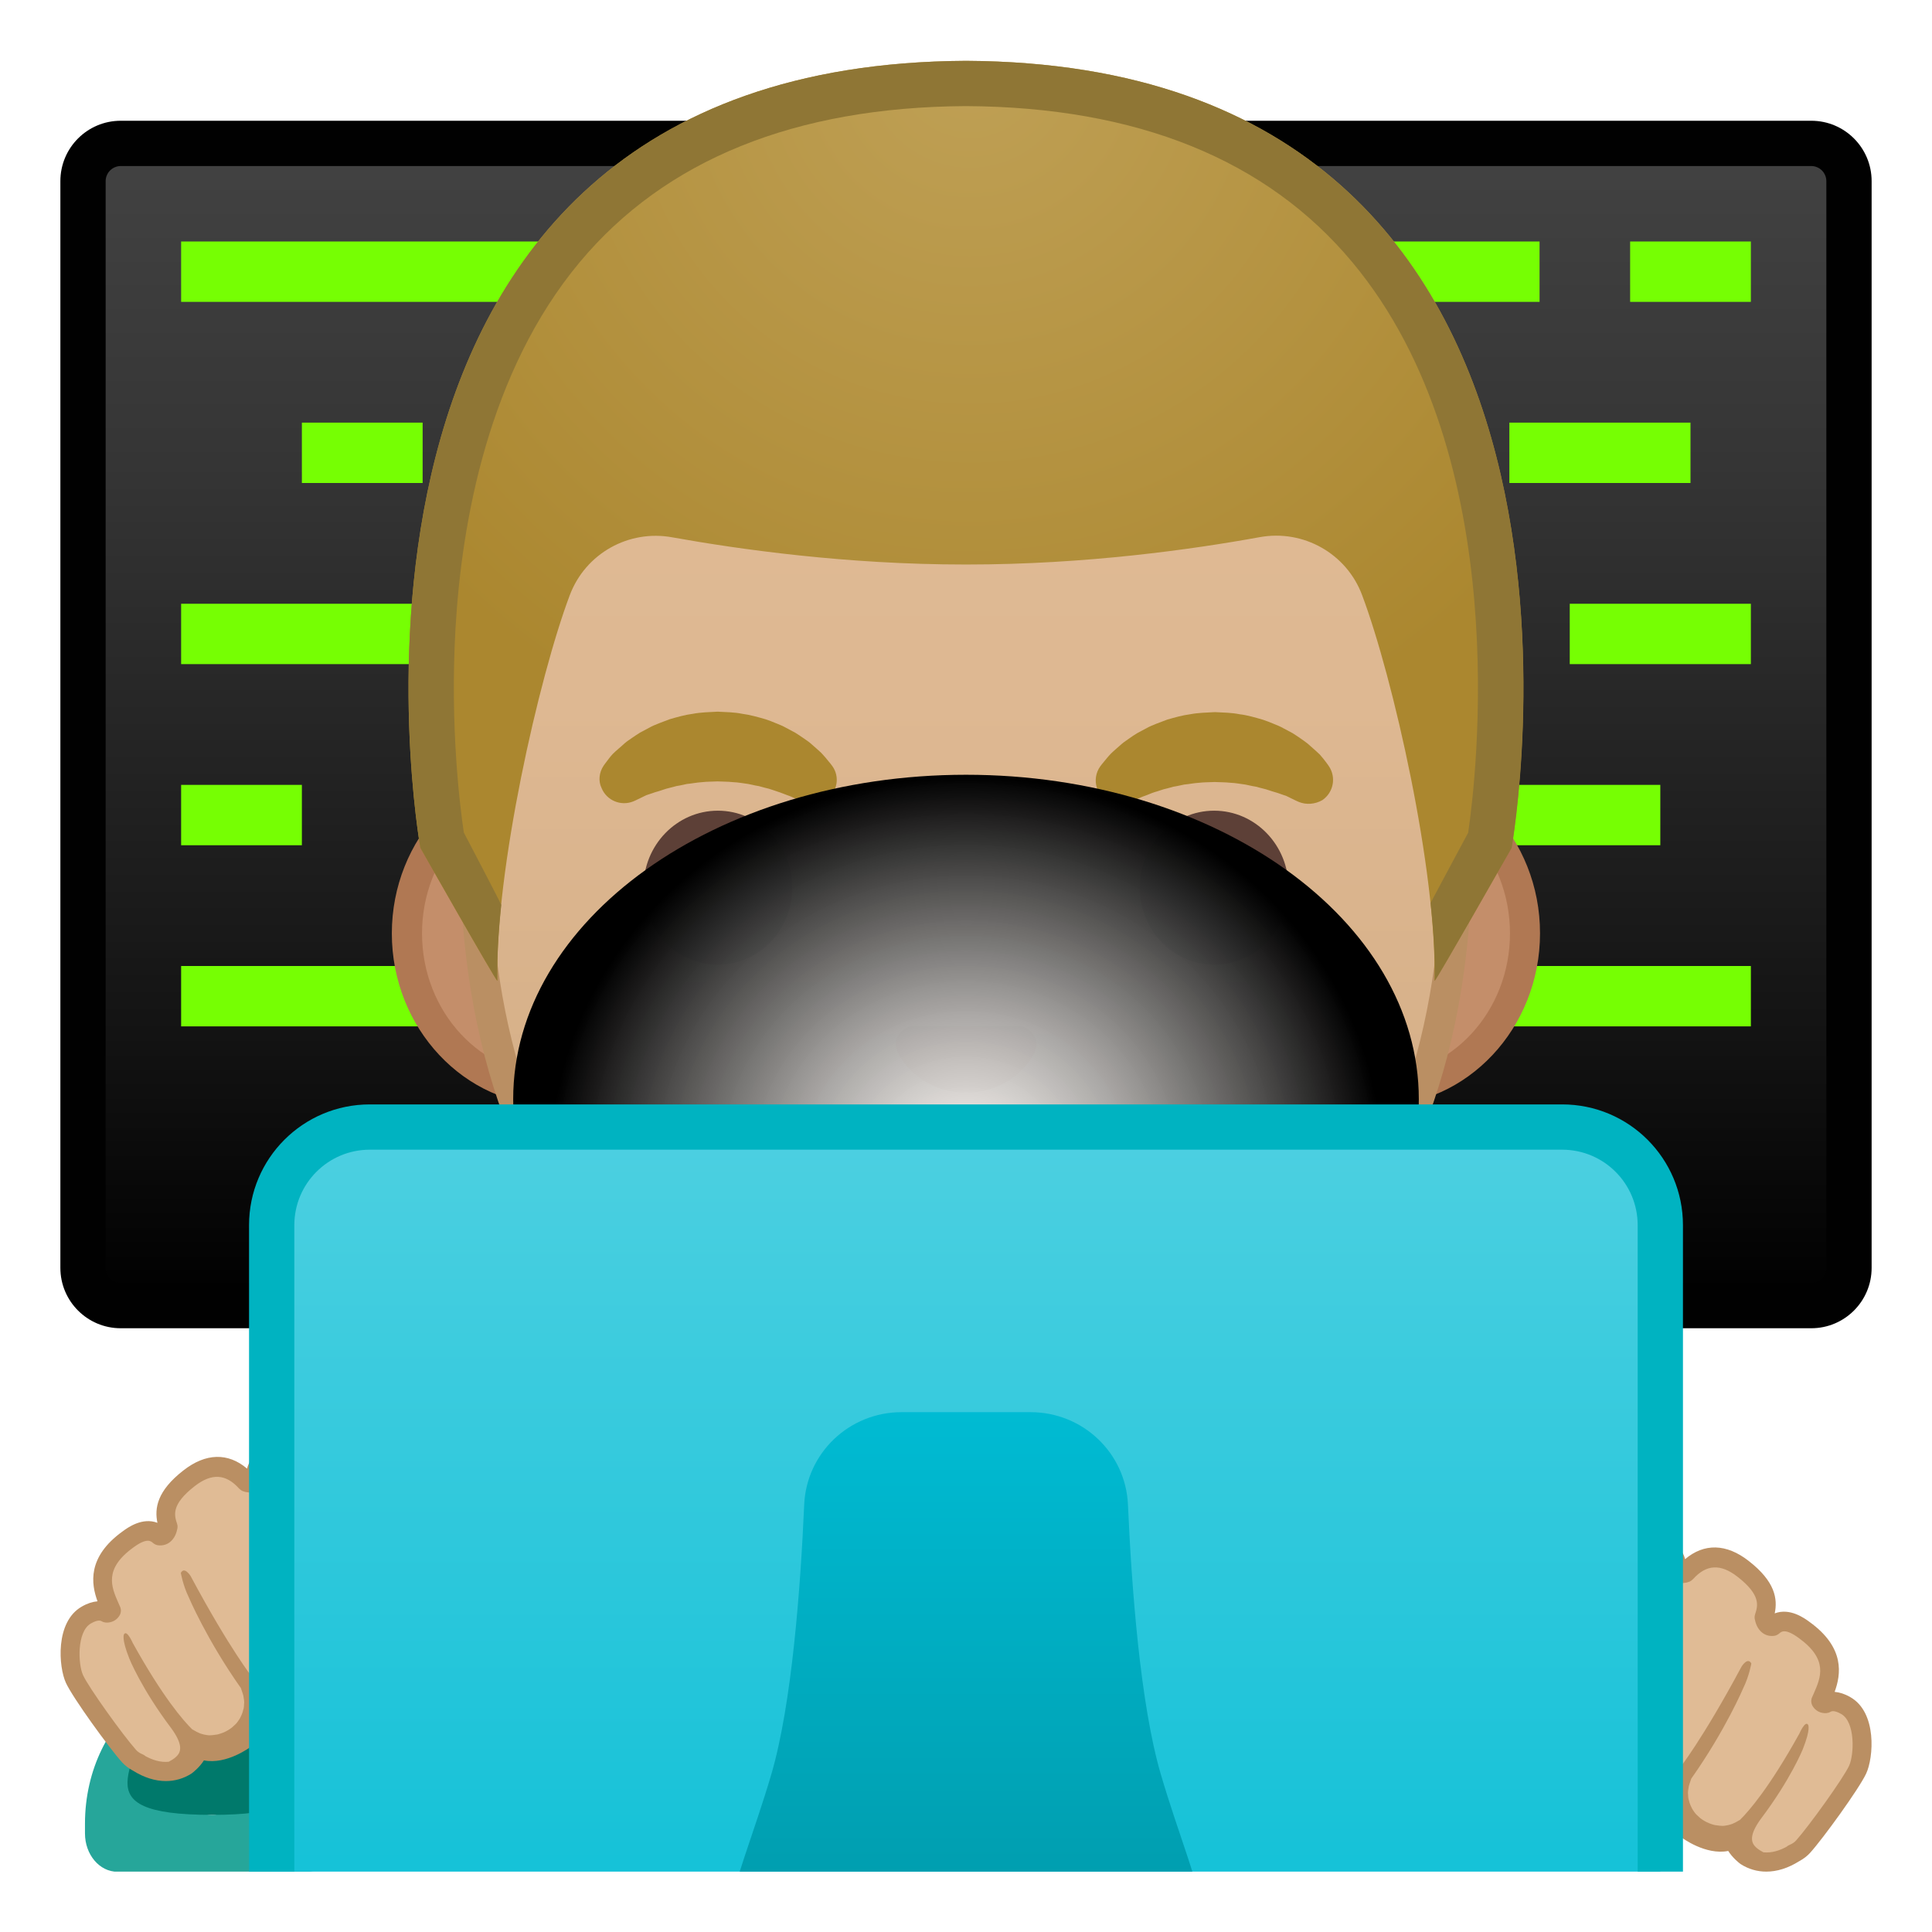
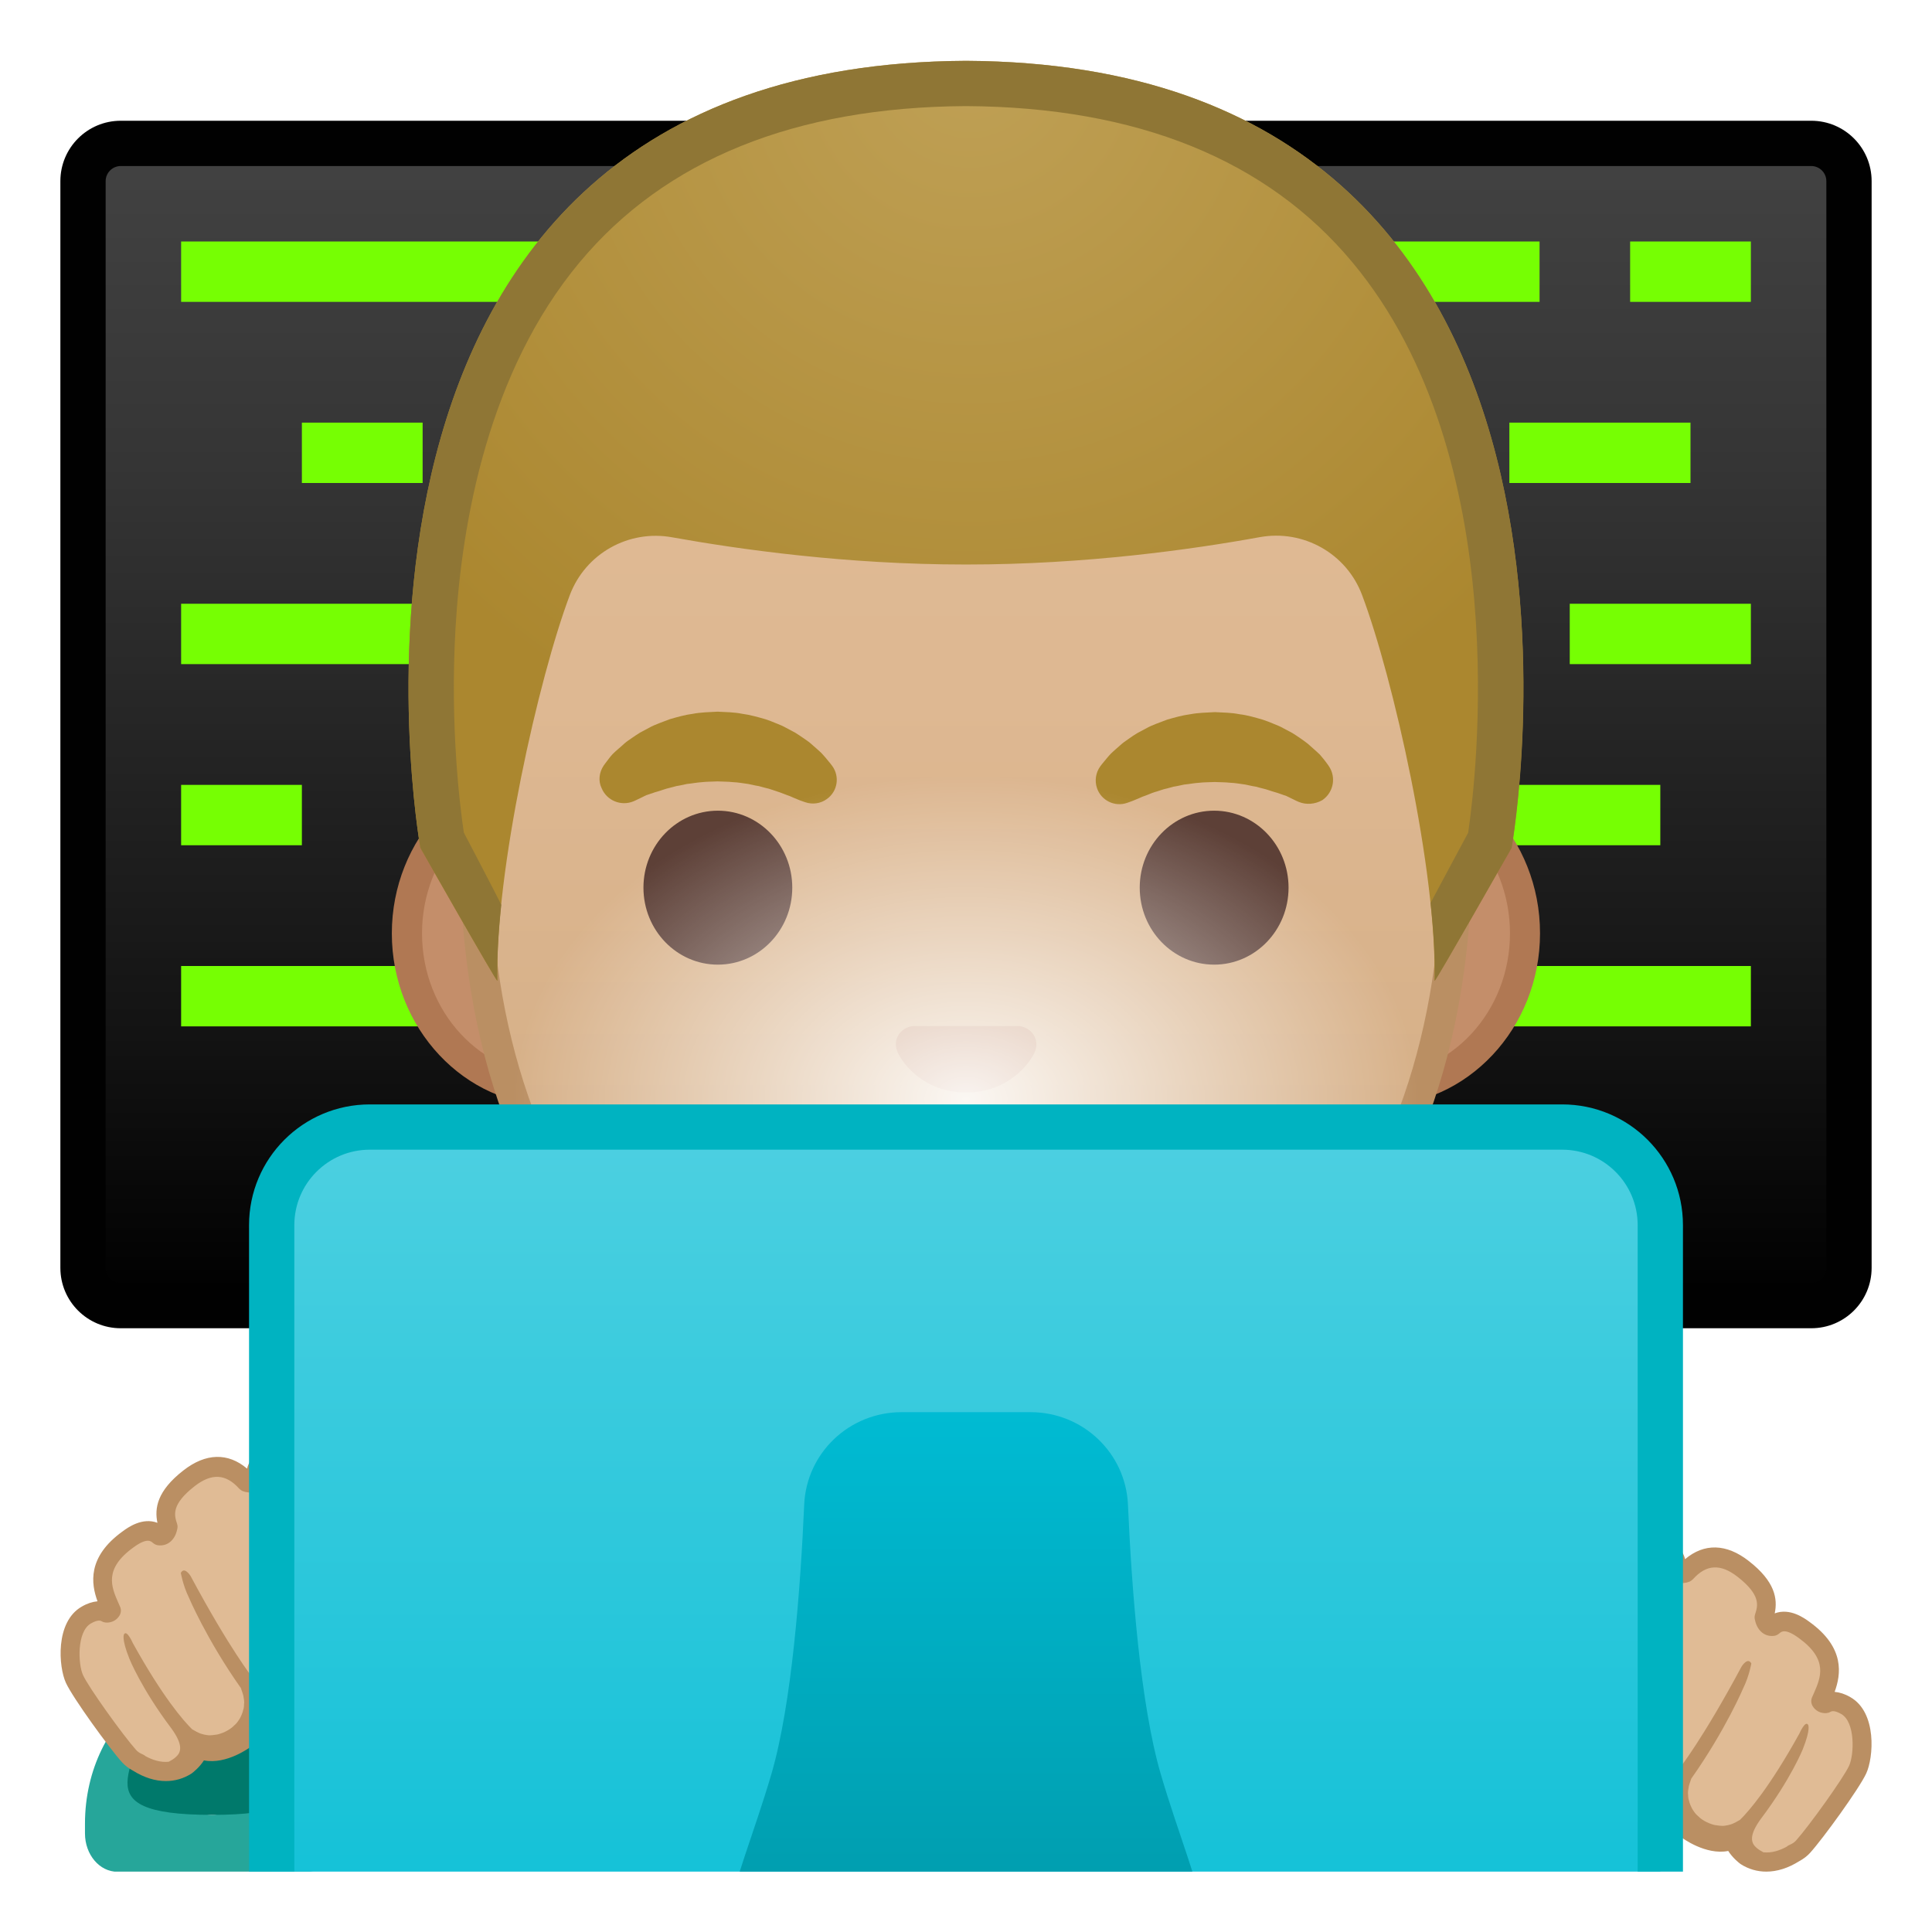
<svg xmlns="http://www.w3.org/2000/svg" xmlns:xlink="http://www.w3.org/1999/xlink" width="128" height="128" style="enable-background:new 0 0 128 128;">
  <g>
    <defs>
      <rect id="SVGID_1_" height="120" width="120" x="4" y="4" />
    </defs>
    <clipPath id="SVGID_2_">
      <use style="overflow:visible;" xlink:href="#SVGID_1_" />
    </clipPath>
    <g style="clip-path:url(#SVGID_2_);">
      <g>
        <linearGradient id="SVGID_3_" gradientUnits="userSpaceOnUse" x1="64" x2="64" y1="9.991" y2="86.57">
          <stop offset="3.247793e-03" style="stop-color:#424242" />
          <stop offset="0.271" style="stop-color:#353535" />
          <stop offset="0.764" style="stop-color:#131313" />
          <stop offset="1" style="stop-color:#000000" />
        </linearGradient>
        <path d="M8,86.5c-1.38,0-2.5-1.12-2.5-2.5V12c0-1.38,1.12-2.5,2.5-2.5h112 c1.38,0,2.5,1.12,2.5,2.5v72c0,1.38-1.12,2.5-2.5,2.5H8z" style="fill:url(#SVGID_3_);" />
        <path d="M120,11c0.55,0,1,0.45,1,1v72c0,0.55-0.45,1-1,1H8c-0.55,0-1-0.45-1-1V12c0-0.55,0.45-1,1-1H120 M120,8H8 c-2.21,0-4,1.79-4,4v72c0,2.21,1.79,4,4,4h112c2.21,0,4-1.79,4-4V12C124,9.79,122.21,8,120,8L120,8z" fill="#010101" />
      </g>
      <g>
        <rect height="4" style="fill:#76FF03;" width="24" x="12" y="16" />
        <rect height="4" style="fill:#76FF03;" width="16" x="86" y="16" />
        <rect height="4" style="fill:#76FF03;" width="8" x="108" y="16" />
        <rect height="4" style="fill:#76FF03;" width="8" x="20" y="28" />
        <rect height="4" style="fill:#76FF03;" width="16" x="12" y="40" />
        <rect height="4" style="fill:#76FF03;" width="8" x="12" y="52" />
        <rect height="4" style="fill:#76FF03;" width="12" x="98" y="52" />
        <rect height="4" style="fill:#76FF03;" width="12" x="104" y="40" />
        <rect height="4" style="fill:#76FF03;" width="16" x="12" y="64" />
        <rect height="4" style="fill:#76FF03;" width="20" x="96" y="64" />
        <rect height="4" style="fill:#76FF03;" width="12" x="100" y="28" />
      </g>
    </g>
    <g style="clip-path:url(#SVGID_2_);">
      <g>
        <path d="M36.67,72.26c-5.36,0-9.71-4.67-9.71-10.41s4.36-10.41,9.71-10.41h54.65 c5.36,0,9.71,4.67,9.71,10.41s-4.36,10.41-9.71,10.41H36.67z" style="fill:#C48E6A;" />
        <path d="M91.33,52.43c4.8,0,8.71,4.22,8.71,9.41s-3.91,9.41-8.71,9.41h-7.37H44.04h-7.37 c-4.8,0-8.71-4.22-8.71-9.41s3.91-9.41,8.71-9.41h7.37h39.91H91.33 M91.33,50.43h-7.37H44.04h-7.37 c-5.89,0-10.71,5.14-10.71,11.41c0,6.28,4.82,11.41,10.71,11.41h7.37h39.91h7.37c5.89,0,10.71-5.14,10.71-11.41 C102.04,55.57,97.22,50.43,91.33,50.43L91.33,50.43z" style="fill:#B07853;" />
      </g>
      <g>
        <linearGradient id="SVGID_4_" gradientUnits="userSpaceOnUse" x1="64" x2="64" y1="94.591" y2="12.825">
          <stop offset="0" style="stop-color:#CCA47A" />
          <stop offset="0.257" style="stop-color:#D6B088" />
          <stop offset="0.589" style="stop-color:#DEB892" />
          <stop offset="1" style="stop-color:#E0BB95" />
        </linearGradient>
        <path d="M64,95.27c-15.66,0-32.52-12.14-32.52-38.81c0-12.38,3.56-23.79,10.02-32.13 c6.05-7.8,14.25-12.27,22.5-12.27s16.45,4.47,22.5,12.27c6.46,8.34,10.02,19.75,10.02,32.13c0,12.09-3.51,22.19-10.14,29.21 C80.52,91.86,72.57,95.27,64,95.27z" style="fill:url(#SVGID_4_);" />
        <path d="M64,13.07L64,13.07c7.94,0,15.85,4.33,21.71,11.88c6.33,8.16,9.81,19.35,9.81,31.52 c0,11.83-3.41,21.7-9.87,28.52c-5.67,5.99-13.36,9.29-21.65,9.29c-8.29,0-15.98-3.3-21.65-9.29 c-6.46-6.82-9.87-16.69-9.87-28.52c0-12.16,3.49-23.35,9.81-31.52C48.15,17.4,56.06,13.07,64,13.07 M64,11.07L64,11.07 L64,11.07c-17.4,0-33.52,18.61-33.52,45.39c0,26.64,16.61,39.81,33.52,39.81S97.52,83.1,97.52,56.46 C97.52,29.68,81.4,11.07,64,11.07L64,11.07z" style="fill:#BA8F63;" />
      </g>
      <g>
        <g>
          <g>
            <path d="M39.99,50.73c0,0,0.13-0.19,0.38-0.51c0.07-0.08,0.12-0.16,0.22-0.26 c0.11-0.11,0.23-0.22,0.37-0.34c0.14-0.12,0.28-0.24,0.43-0.38c0.15-0.13,0.31-0.23,0.48-0.35c0.17-0.11,0.34-0.24,0.53-0.35 c0.19-0.1,0.4-0.21,0.6-0.32c0.21-0.12,0.43-0.21,0.66-0.3c0.23-0.09,0.47-0.18,0.71-0.27c0.49-0.14,1-0.29,1.54-0.36 c0.53-0.1,1.08-0.11,1.63-0.14c0.55,0.03,1.09,0.03,1.63,0.14c0.53,0.07,1.05,0.22,1.54,0.36c0.24,0.08,0.48,0.17,0.71,0.27 c0.23,0.09,0.45,0.18,0.66,0.3c0.21,0.11,0.41,0.22,0.6,0.32c0.19,0.11,0.36,0.24,0.53,0.35c0.17,0.12,0.33,0.22,0.47,0.34 c0.14,0.12,0.27,0.24,0.4,0.35c0.12,0.11,0.24,0.21,0.34,0.31c0.1,0.1,0.18,0.21,0.26,0.29c0.31,0.36,0.46,0.57,0.46,0.57 c0.51,0.7,0.35,1.69-0.36,2.19c-0.43,0.31-0.96,0.37-1.43,0.21l-0.29-0.1c0,0-0.19-0.07-0.49-0.2 c-0.08-0.03-0.15-0.07-0.25-0.11c-0.1-0.03-0.19-0.07-0.3-0.11c-0.21-0.08-0.44-0.17-0.7-0.25c-0.13-0.04-0.26-0.09-0.4-0.13 c-0.14-0.03-0.28-0.07-0.43-0.11c-0.07-0.02-0.15-0.04-0.22-0.06c-0.08-0.01-0.15-0.03-0.23-0.04 c-0.16-0.03-0.31-0.07-0.47-0.1c-0.33-0.04-0.66-0.11-1-0.12c-0.34-0.04-0.69-0.03-1.03-0.05c-0.35,0.02-0.7,0.01-1.03,0.05 c-0.34,0.02-0.67,0.09-1,0.12c-0.16,0.03-0.31,0.07-0.47,0.1c-0.08,0.01-0.16,0.03-0.23,0.04c-0.07,0.02-0.15,0.04-0.22,0.06 c-0.15,0.04-0.29,0.07-0.43,0.11c-0.14,0.04-0.27,0.09-0.4,0.13c-0.13,0.04-0.25,0.08-0.37,0.11c-0.1,0.04-0.2,0.07-0.29,0.1 c-0.09,0.03-0.18,0.06-0.27,0.09c-0.1,0.04-0.2,0.1-0.29,0.14c-0.36,0.18-0.57,0.27-0.57,0.27c-0.83,0.34-1.77-0.05-2.11-0.87 C39.62,51.74,39.7,51.16,39.99,50.73z" style="fill:#AB872F;" />
            <ellipse cx="47.56" cy="58.81" rx="4.93" ry="5.1" style="fill:#5D4037;" />
          </g>
          <g>
            <path d="M86.05,53.13c0,0-0.22-0.09-0.57-0.27c-0.09-0.04-0.19-0.1-0.29-0.14 c-0.09-0.02-0.18-0.06-0.27-0.09c-0.09-0.03-0.19-0.07-0.29-0.1c-0.12-0.04-0.24-0.07-0.37-0.11 c-0.13-0.04-0.26-0.09-0.4-0.13c-0.14-0.04-0.28-0.07-0.43-0.11c-0.07-0.02-0.15-0.04-0.22-0.06 c-0.08-0.01-0.15-0.03-0.23-0.04c-0.16-0.03-0.31-0.07-0.47-0.1c-0.33-0.04-0.66-0.11-1-0.12c-0.34-0.04-0.69-0.03-1.03-0.05 c-0.35,0.02-0.7,0.01-1.03,0.05c-0.34,0.02-0.67,0.09-1,0.12c-0.16,0.03-0.31,0.07-0.47,0.1c-0.08,0.01-0.16,0.03-0.23,0.04 c-0.07,0.02-0.15,0.04-0.22,0.06c-0.15,0.04-0.29,0.08-0.43,0.11c-0.14,0.04-0.27,0.09-0.4,0.13 c-0.26,0.07-0.49,0.16-0.7,0.25c-0.11,0.04-0.2,0.08-0.3,0.11c-0.09,0.04-0.17,0.08-0.25,0.11c-0.3,0.13-0.49,0.2-0.49,0.2 l-0.28,0.1c-0.82,0.29-1.72-0.15-2-0.97c-0.17-0.5-0.08-1.03,0.21-1.44c0,0,0.16-0.22,0.46-0.57 c0.08-0.09,0.16-0.19,0.26-0.29c0.1-0.1,0.22-0.2,0.34-0.31c0.12-0.11,0.26-0.23,0.4-0.35c0.14-0.12,0.31-0.22,0.47-0.34 c0.17-0.12,0.34-0.24,0.53-0.35c0.19-0.1,0.4-0.21,0.6-0.32c0.21-0.12,0.43-0.21,0.66-0.3c0.23-0.09,0.46-0.18,0.71-0.27 c0.49-0.14,1-0.29,1.54-0.36c0.53-0.1,1.08-0.11,1.63-0.14c0.55,0.03,1.09,0.03,1.63,0.14c0.53,0.06,1.05,0.22,1.54,0.36 c0.24,0.08,0.48,0.17,0.71,0.27c0.23,0.09,0.45,0.18,0.66,0.3c0.21,0.11,0.41,0.22,0.6,0.32c0.19,0.11,0.36,0.24,0.53,0.35 c0.17,0.12,0.32,0.22,0.48,0.35c0.15,0.13,0.3,0.26,0.43,0.38c0.13,0.12,0.26,0.23,0.37,0.34c0.09,0.1,0.15,0.18,0.22,0.26 c0.25,0.31,0.38,0.51,0.38,0.51c0.5,0.74,0.31,1.74-0.43,2.25C87.12,53.29,86.54,53.33,86.05,53.13z" style="fill:#AB872F;" />
            <ellipse cx="80.44" cy="58.81" rx="4.93" ry="5.1" style="fill:#5D4037;" />
          </g>
        </g>
        <path d="M67.86,68.06c-0.11-0.04-0.21-0.07-0.32-0.08h-7.07c-0.11,0.01-0.22,0.04-0.32,0.08 c-0.64,0.26-0.99,0.92-0.69,1.63c0.3,0.71,1.71,2.69,4.55,2.69c2.84,0,4.25-1.99,4.55-2.69C68.85,68.98,68.5,68.32,67.86,68.06z " style="fill:#C48E6A;" />
        <path d="M72.42,76.14c-3.19,1.89-13.63,1.89-16.81,0c-1.83-1.09-3.7,0.58-2.94,2.24 c0.75,1.63,6.45,5.42,11.37,5.42s10.55-3.79,11.3-5.42C76.09,76.72,74.25,75.05,72.42,76.14z" style="fill:#795548;" />
      </g>
      <g>
        <defs>
          <path id="SVGID_5_" d="M64,4.03L64,4.03c-0.01,0-0.01,0-0.02,0s-0.01,0-0.02,0v0C18.53,4.27,27.84,56.17,27.84,56.17 s5.1,8.99,5.1,8.81c-0.03-1.41,0.46-6.89,0.46-6.89l-2.68-2.92c0,0,3.89-25.44,6.79-24.91c4.45,0.81,26.54,2,26.57,2 c7.83,0,14.92-0.36,19.37-1.17c2.9-0.53,9.64,1.7,10.68,4.45c1.33,3.54,3.13,19.71,3.13,19.71l-2.68,2.83 c0,0,0.49,5.51,0.46,6.89c0,0.18,5.1-8.81,5.1-8.81S109.44,4.27,64,4.03z" />
        </defs>
        <clipPath id="SVGID_6_">
          <use style="overflow:visible;" xlink:href="#SVGID_5_" />
        </clipPath>
      </g>
      <g>
        <g>
          <radialGradient id="SVGID_7_" cx="64.26" cy="4.274" gradientUnits="userSpaceOnUse" r="48.85">
            <stop offset="0" style="stop-color:#BFA055" />
            <stop offset="1" style="stop-color:#AB872F" />
          </radialGradient>
          <path d="M64.02,4.03L64.02,4.03c-0.01,0-0.01,0-0.02,0s-0.01,0-0.02,0v0 C18.55,4.27,27.85,56.17,27.85,56.17s5.1,8.99,5.1,8.81c-0.16-7.25,2.74-20.09,4.8-25.55c1.04-2.76,3.9-4.36,6.79-3.83 C49,36.4,56.09,37.4,63.92,37.4c0.03,0,0.06,0,0.08,0c0.03,0,0.06,0,0.08,0c7.83,0,14.92-1,19.37-1.81 c2.9-0.53,5.76,1.08,6.79,3.83c2.06,5.47,4.96,18.3,4.8,25.55c0,0.18,5.1-8.81,5.1-8.81S109.45,4.27,64.02,4.03z" style="fill:url(#SVGID_7_);" />
        </g>
        <path d="M64.02,4.03L64.02,4.03c-0.01,0-0.01,0-0.02,0s-0.01,0-0.02,0v0 C18.55,4.27,27.85,56.17,27.85,56.17s5,8.81,5.1,8.81c0,0,0,0,0,0c-0.03-1.48,0.07-3.2,0.26-5.03 c-0.12-0.29-2.46-4.75-2.48-4.79c-0.24-1.6-0.93-6.98-0.55-13.56c0.41-7.04,2.17-16.96,8.22-24.22 c5.67-6.8,14.27-10.28,25.56-10.35c0.01,0,0.03,0,0.04,0h0v0c11.32,0.06,19.93,3.54,25.6,10.35 c10.81,12.96,8.18,34.33,7.67,37.79c-0.02,0.04-2.46,4.58-2.49,4.65c0.2,1.89,0.31,3.65,0.27,5.17c0,0,0,0,0,0 c0.09,0,5.1-8.81,5.1-8.81S109.45,4.27,64.02,4.03z" style="fill:#8F7635;" />
      </g>
    </g>
-     <radialGradient id="SVGID_8_" cx="103.778" cy="71.209" gradientTransform="matrix(3.970535e-11 -0.9556 1.0212 4.976572e-11 -8.7188 176.3397)" gradientUnits="userSpaceOnUse" r="27.001">
-       <stop offset="0" style="stop-color:#FFFFFF;stop-opacity:0.9" />
-       <stop offset="0.123" style="stop-color:#E7E7E7;stop-opacity:0.912" />
-       <stop offset="0.383" style="stop-color:#A8A8A8;stop-opacity:0.938" />
-       <stop offset="0.757" style="stop-color:#444444;stop-opacity:0.976" />
-       <stop offset="1" style="stop-color:#000000" />
-     </radialGradient>
-     <ellipse cx="64" cy="72.83" rx="30" ry="21.5" style="clip-path:url(#SVGID_2_);fill:url(#SVGID_8_);" />
+     <linearGradient id="linearGradient5930">
+       <stop style="stop-color:#ffffff;stop-opacity:0.9;" offset="0" id="stop5932" />
+       <stop style="stop-color:#ffffff;stop-opacity:0;" offset="1" id="stop5934" />
+     </linearGradient>
+     <radialGradient xlink:href="#linearGradient5930" id="radialGradient5936" cx="64" cy="72.83" fx="64" fy="72.83" r="30" gradientTransform="matrix(1,0,0,0.7166667,0,20.63517)" gradientUnits="userSpaceOnUse" />
+     <ellipse cx="64" cy="72.83" rx="30" ry="21.5" style="clip-path:url(#SVGID_2_);fill:url(#radialGradient5936)" />
    <g style="clip-path:url(#SVGID_2_);">
      <path d="M18.45,112.37c0.01,0.15,0.01,0.3,0.01,0.45c0,4.1-1.98,7.42-4.41,7.42 c-2.44,0-4.41-3.32-4.41-7.42c0-0.15,0.01-0.3,0.01-0.45c-2.41,1.75-4.02,4.87-4.02,8.45v0.65c0,1.4,0.96,2.54,2.15,2.54h12.54 c1.19,0,2.15-1.13,2.15-2.54v-0.65C22.47,117.24,20.86,114.11,18.45,112.37z" style="fill:#26A69A;" />
      <path d="M14.05,120.24c9,0,4.41-3.32,4.41-7.42c0-0.15-0.01-0.3-0.01-0.45c-1.28-0.93-2.79-1.48-4.4-1.48 c-1.62,0-3.12,0.55-4.4,1.48c-0.01,0.15-0.01,0.3-0.01,0.45C9.63,116.92,5,120.24,14.05,120.24z" style="fill:#00796B;" />
    </g>
    <g style="clip-path:url(#SVGID_2_);">
      <path d="M27.98,106.8c-0.11-2.84-2.23-8.7-5-9.19c-0.17-0.03-0.32-0.11-0.41-0.25 c-0.44-0.67-1.85-2.47-4.43-1.05c-0.96,0.53-1.3,1-1.14,1.68c-0.12,0.14-0.34,0.31-0.66,0.18c-1.04-1.16-2.32-1.4-3.81-0.24 c-1.69,1.32-1.69,2.26-1.38,3.19l-0.01,0.01c0,0-0.08,0.65-0.56,0.59c-0.51-0.44-1.13-0.44-2.09,0.26 c-2.6,1.88-1.53,3.66-1.09,4.71c-0.06,0.1-0.16,0.17-0.32,0.16c-0.34-0.18-0.77-0.18-1.35,0.15c-1.38,0.79-1.18,3.39-0.79,4.24 c0.43,0.93,2.8,4.19,3.62,5.11c0.19,0.21,0.42,0.36,0.67,0.46c-0.03-0.01-0.06-0.02-0.08-0.03c0.71,0.44,1.95,0.97,3.16,0.22 c0,0,0.77-0.56,0.84-1.15c1.31,0.73,3.12-0.63,3.12-0.63c0.85-0.65,1.07-1.38,1.04-2.01l0,0c0.43,0.26,0.9,0.36,1.35,0.37 c1.36,0.04,2.61-0.76,2.61-0.76c1.95-1.11,2.34-2.27,2.33-3.04c1.01,0.63,2.26,0.16,2.26,0.16 C28.05,108.95,27.98,106.8,27.98,106.8z" style="fill:#E0BB95;" />
      <path d="M28.62,106.78C28.62,106.78,28.62,106.77,28.62,106.78c-0.12-3.05-2.36-9.23-5.51-9.77 c-1.25-1.91-3.22-2.38-5.27-1.26c-0.62,0.34-1.3,0.81-1.47,1.55c-1.26-1.07-2.74-1.04-4.22,0.12c-1.75,1.36-1.92,2.51-1.72,3.47 c-1-0.38-1.96,0.31-2.31,0.57c-2.36,1.7-2.08,3.48-1.66,4.63c-0.33,0.03-0.68,0.14-1.04,0.35c-1.78,1.01-1.54,4.01-1.05,5.06 c0.47,1.01,2.86,4.31,3.72,5.26c0.19,0.21,0.43,0.39,0.7,0.54c0.01,0,0.01,0.01,0.02,0.01c0.73,0.46,1.47,0.69,2.18,0.69 c0.59,0,1.17-0.16,1.7-0.5c0.11-0.08,0.53-0.41,0.82-0.87c1.5,0.3,3.07-0.87,3.14-0.93c0.68-0.52,1.02-1.09,1.18-1.61 c0.26,0.07,0.53,0.1,0.82,0.11c1.52,0.03,2.91-0.83,2.94-0.85c1.59-0.9,2.27-1.88,2.52-2.71c1,0.23,1.93-0.11,2.01-0.14 C28.67,109.37,28.63,106.88,28.62,106.78z M25.92,108.3c-0.79,0.59-1.5,0.68-2.08,0.44c-0.57-0.47-1.08-1.42-1.08-1.42 c-2.25-4.13-3.8-6.2-3.8-6.2c-0.15-0.18-0.48-0.75-0.95-1.04c-0.59-0.36-0.42,0.28-0.42,0.28c2.62,4.08,4.21,7.34,4.21,7.34 c0.68,1.24,0.56,2.11,0.36,2.6c-0.22,0.59-1.53,1.43-1.53,1.43c-2.64,1.58-3.86-0.53-3.86-0.53s-1.55-1.94-4.14-6.78 c0,0-0.41-0.67-0.65-0.21c0,0,0.14,0.82,0.52,1.6c0,0,1.18,2.8,3.46,6.03c0.02,0.05,0.03,0.1,0.05,0.15 c0.04,0.11,0.08,0.23,0.11,0.34c0.01,0.04,0.01,0.08,0.02,0.13c0.02,0.11,0.04,0.22,0.04,0.33c0,0.04-0.01,0.07-0.01,0.1 c0,0.11-0.01,0.21-0.03,0.31c-0.01,0.03-0.02,0.06-0.03,0.09c-0.02,0.1-0.05,0.2-0.09,0.29c-0.01,0.03-0.03,0.06-0.04,0.09 c-0.04,0.09-0.08,0.17-0.13,0.25c-0.02,0.03-0.05,0.06-0.07,0.1c-0.05,0.07-0.09,0.13-0.15,0.19c-0.04,0.04-0.09,0.08-0.13,0.12 c-0.04,0.04-0.08,0.08-0.13,0.12c-0.09,0.07-0.19,0.14-0.28,0.19c-0.22,0.13-0.42,0.2-0.63,0.26c-0.06,0.02-0.12,0.02-0.18,0.03 c-0.14,0.02-0.27,0.04-0.4,0.04c-0.06,0-0.13-0.01-0.19-0.02c-0.12-0.02-0.24-0.04-0.35-0.08c-0.05-0.02-0.11-0.03-0.16-0.06 c-0.12-0.05-0.24-0.12-0.36-0.19c-0.03-0.02-0.06-0.03-0.09-0.05c-0.59-0.58-1.95-2.14-3.93-5.71c0,0-0.39-0.9-0.58-0.59 c0,0-0.2,0.24,0.35,1.62c0,0,0.79,1.98,2.79,4.63c0.73,1.01,0.66,1.5,0.37,1.81c-0.02,0.02-0.05,0.04-0.07,0.07 c-0.14,0.13-0.31,0.23-0.48,0.32c-0.56,0.06-1.1-0.13-1.54-0.37c-0.05-0.05-0.12-0.09-0.19-0.12c-0.19-0.08-0.34-0.18-0.44-0.3 c-0.85-0.95-3.13-4.12-3.51-4.95c-0.33-0.72-0.42-2.88,0.52-3.42c0.48-0.28,0.67-0.18,0.73-0.14c0.08,0.05,0.18,0.07,0.27,0.08 c0.37,0.02,0.71-0.15,0.9-0.47c0.1-0.17,0.12-0.38,0.04-0.57l-0.12-0.27c-0.46-1.05-0.98-2.24,1-3.67 c0.89-0.65,1.15-0.43,1.3-0.29c0.1,0.08,0.22,0.14,0.34,0.15c0.69,0.08,1.13-0.44,1.25-1.02c0.04-0.13,0.05-0.27,0-0.41 c-0.18-0.56-0.41-1.26,1.17-2.49c1.12-0.87,2.06-0.82,2.94,0.16c0.07,0.07,0.15,0.13,0.24,0.17c0.51,0.2,1.02,0.07,1.39-0.36 c0.13-0.16,0.18-0.36,0.13-0.56c-0.05-0.19-0.11-0.46,0.82-0.97c1.48-0.81,2.69-0.53,3.59,0.84c0.18,0.28,0.48,0.46,0.83,0.53 c0.11,0.02,0.22,0.06,0.33,0.1c1.13,1.8,2.32,4.06,2.84,5.05C26.99,105.22,27.63,107.01,25.92,108.3z" style="fill:#BA8F63;" />
    </g>
    <g style="clip-path:url(#SVGID_2_);">
      <path d="M100.03,112.8c0.11-2.84,2.23-8.7,5-9.19c0.17-0.03,0.32-0.11,0.41-0.25 c0.44-0.67,1.85-2.47,4.43-1.05c0.96,0.53,1.3,1,1.14,1.68c0.12,0.14,0.34,0.31,0.66,0.18c1.04-1.16,2.32-1.4,3.81-0.24 c1.69,1.32,1.69,2.26,1.38,3.19l0.01,0.01c0,0,0.08,0.65,0.56,0.59c0.51-0.44,1.13-0.44,2.09,0.26c2.6,1.88,1.53,3.66,1.09,4.71 c0.06,0.1,0.16,0.17,0.32,0.16c0.34-0.18,0.77-0.18,1.35,0.15c1.38,0.79,1.18,3.39,0.79,4.24c-0.43,0.93-2.8,4.19-3.62,5.11 c-0.19,0.21-0.42,0.36-0.67,0.46c0.03-0.01,0.06-0.02,0.08-0.03c-0.71,0.44-1.95,0.97-3.16,0.22c0,0-0.77-0.56-0.84-1.15 c-1.31,0.73-3.12-0.63-3.12-0.63c-0.85-0.65-1.07-1.38-1.04-2.01l0,0c-0.43,0.26-0.9,0.36-1.35,0.37 c-1.36,0.04-2.61-0.76-2.61-0.76c-1.95-1.11-2.34-2.27-2.33-3.04c-1.01,0.63-2.26,0.16-2.26,0.16 C99.96,114.95,100.03,112.8,100.03,112.8z" style="fill:#E0BB95;" />
      <path d="M99.39,112.78C99.39,112.78,99.39,112.77,99.39,112.78c0.12-3.05,2.36-9.23,5.51-9.77 c1.25-1.91,3.22-2.38,5.27-1.26c0.62,0.34,1.3,0.81,1.47,1.55c1.26-1.07,2.74-1.04,4.22,0.12c1.75,1.36,1.92,2.51,1.72,3.47 c1-0.38,1.96,0.31,2.31,0.57c2.36,1.7,2.08,3.48,1.66,4.63c0.33,0.03,0.68,0.14,1.04,0.35c1.78,1.01,1.54,4.01,1.05,5.06 c-0.47,1.01-2.86,4.31-3.72,5.26c-0.19,0.21-0.43,0.39-0.7,0.54c-0.01,0-0.01,0.01-0.02,0.01c-0.73,0.46-1.47,0.69-2.18,0.69 c-0.59,0-1.17-0.16-1.7-0.5c-0.11-0.08-0.53-0.41-0.82-0.87c-1.5,0.3-3.07-0.87-3.14-0.93c-0.68-0.52-1.02-1.09-1.18-1.61 c-0.26,0.07-0.53,0.1-0.82,0.11c-1.52,0.03-2.91-0.83-2.94-0.85c-1.59-0.9-2.27-1.88-2.52-2.71c-1,0.23-1.93-0.11-2.01-0.14 C99.34,115.37,99.39,112.88,99.39,112.78z M102.09,114.3c0.79,0.59,1.5,0.68,2.08,0.44c0.57-0.47,1.08-1.42,1.08-1.42 c2.25-4.13,3.8-6.2,3.8-6.2c0.15-0.18,0.48-0.75,0.95-1.04c0.59-0.36,0.42,0.28,0.42,0.28c-2.62,4.08-4.21,7.34-4.21,7.34 c-0.68,1.24-0.56,2.11-0.36,2.6c0.22,0.59,1.53,1.43,1.53,1.43c2.64,1.58,3.86-0.53,3.86-0.53s1.55-1.94,4.14-6.78 c0,0,0.41-0.67,0.65-0.21c0,0-0.14,0.82-0.52,1.6c0,0-1.18,2.8-3.46,6.03c-0.02,0.05-0.03,0.1-0.05,0.15 c-0.04,0.11-0.08,0.23-0.11,0.34c-0.01,0.04-0.01,0.08-0.02,0.13c-0.02,0.11-0.04,0.22-0.04,0.33c0,0.04,0.01,0.07,0.01,0.1 c0,0.11,0.01,0.21,0.03,0.31c0.01,0.03,0.02,0.06,0.03,0.09c0.02,0.1,0.05,0.2,0.09,0.29c0.01,0.03,0.03,0.06,0.04,0.09 c0.04,0.09,0.08,0.17,0.13,0.25c0.02,0.03,0.05,0.06,0.07,0.1c0.05,0.07,0.09,0.13,0.15,0.19c0.04,0.04,0.09,0.08,0.13,0.12 c0.04,0.04,0.08,0.08,0.13,0.12c0.09,0.07,0.19,0.14,0.28,0.19c0.22,0.13,0.42,0.2,0.63,0.26c0.06,0.02,0.12,0.02,0.18,0.03 c0.14,0.02,0.27,0.04,0.4,0.04c0.06,0,0.13-0.01,0.19-0.02c0.12-0.02,0.24-0.04,0.35-0.08c0.05-0.02,0.11-0.03,0.16-0.06 c0.12-0.05,0.24-0.12,0.36-0.19c0.03-0.02,0.06-0.03,0.09-0.05c0.59-0.58,1.95-2.14,3.93-5.71c0,0,0.39-0.9,0.58-0.59 c0,0,0.2,0.24-0.35,1.62c0,0-0.79,1.98-2.79,4.63c-0.73,1.01-0.66,1.5-0.37,1.81c0.02,0.02,0.05,0.04,0.07,0.07 c0.14,0.13,0.31,0.23,0.48,0.32c0.56,0.06,1.1-0.13,1.54-0.37c0.05-0.05,0.12-0.09,0.19-0.12c0.19-0.08,0.34-0.18,0.44-0.3 c0.85-0.95,3.13-4.12,3.51-4.95c0.33-0.72,0.42-2.88-0.52-3.42c-0.48-0.28-0.67-0.18-0.73-0.14c-0.08,0.05-0.18,0.07-0.27,0.08 c-0.37,0.02-0.71-0.15-0.9-0.47c-0.1-0.17-0.12-0.38-0.04-0.57l0.12-0.27c0.46-1.05,0.98-2.24-1-3.67 c-0.89-0.65-1.15-0.43-1.3-0.29c-0.1,0.08-0.22,0.14-0.34,0.15c-0.69,0.08-1.13-0.44-1.25-1.02c-0.04-0.13-0.05-0.27,0-0.41 c0.18-0.56,0.41-1.26-1.17-2.49c-1.12-0.87-2.06-0.82-2.94,0.16c-0.07,0.07-0.15,0.13-0.24,0.17c-0.51,0.2-1.02,0.07-1.39-0.36 c-0.13-0.16-0.18-0.36-0.13-0.56c0.05-0.19,0.11-0.46-0.82-0.97c-1.48-0.81-2.69-0.53-3.59,0.84c-0.18,0.28-0.48,0.46-0.83,0.53 c-0.11,0.02-0.22,0.06-0.33,0.1c-1.13,1.8-2.32,4.06-2.84,5.05C101.02,111.22,100.39,113.01,102.09,114.3z" style="fill:#BA8F63;" />
    </g>
    <g style="clip-path:url(#SVGID_2_);">
      <linearGradient id="SVGID_9_" gradientUnits="userSpaceOnUse" x1="64" x2="64" y1="74.525" y2="142.939">
        <stop offset="0" style="stop-color:#4DD0E1" />
        <stop offset="1" style="stop-color:#00BCD4" />
      </linearGradient>
      <path d="M24.5,142.5c-3.58,0-6.5-2.92-6.5-6.5V81.17c0-3.58,2.92-6.5,6.5-6.5h79 c3.58,0,6.5,2.92,6.5,6.5V136c0,3.58-2.92,6.5-6.5,6.5H24.5z" style="fill:url(#SVGID_9_);" />
      <path d="M103.5,76.17c2.76,0,5,2.24,5,5V136c0,2.76-2.24,5-5,5h-79c-2.76,0-5-2.24-5-5V81.17 c0-2.76,2.24-5,5-5H103.5 M103.5,73.17h-79c-4.42,0-8,3.58-8,8V136c0,4.42,3.58,8,8,8h79c4.42,0,8-3.58,8-8V81.17 C111.5,76.75,107.92,73.17,103.5,73.17L103.5,73.17z" style="fill:#00B3C1;" />
    </g>
    <linearGradient id="SVGID_10_" gradientUnits="userSpaceOnUse" x1="64" x2="64" y1="92.596" y2="131.874">
      <stop offset="0" style="stop-color:#00BCD4" />
      <stop offset="1" style="stop-color:#0097A7" />
    </linearGradient>
    <path d="M76.91,117.56c-1.37-4.66-1.94-12.44-2.18-17.87 c-0.15-3.43-2.99-6.13-6.45-6.13h-3.89h-0.77h-3.89c-3.46,0-6.3,2.7-6.45,6.13c-0.24,5.44-0.81,13.21-2.18,17.87 c-2.27,7.72-5.81,13.99,0.34,13.99c4.91,0,10.23,0,12.18,0c0.49,0,0.77,0,0.77,0c1.95,0,7.27,0,12.18,0 C82.72,131.55,79.17,125.28,76.91,117.56z" style="clip-path:url(#SVGID_2_);fill:url(#SVGID_10_);" />
  </g>
</svg>
